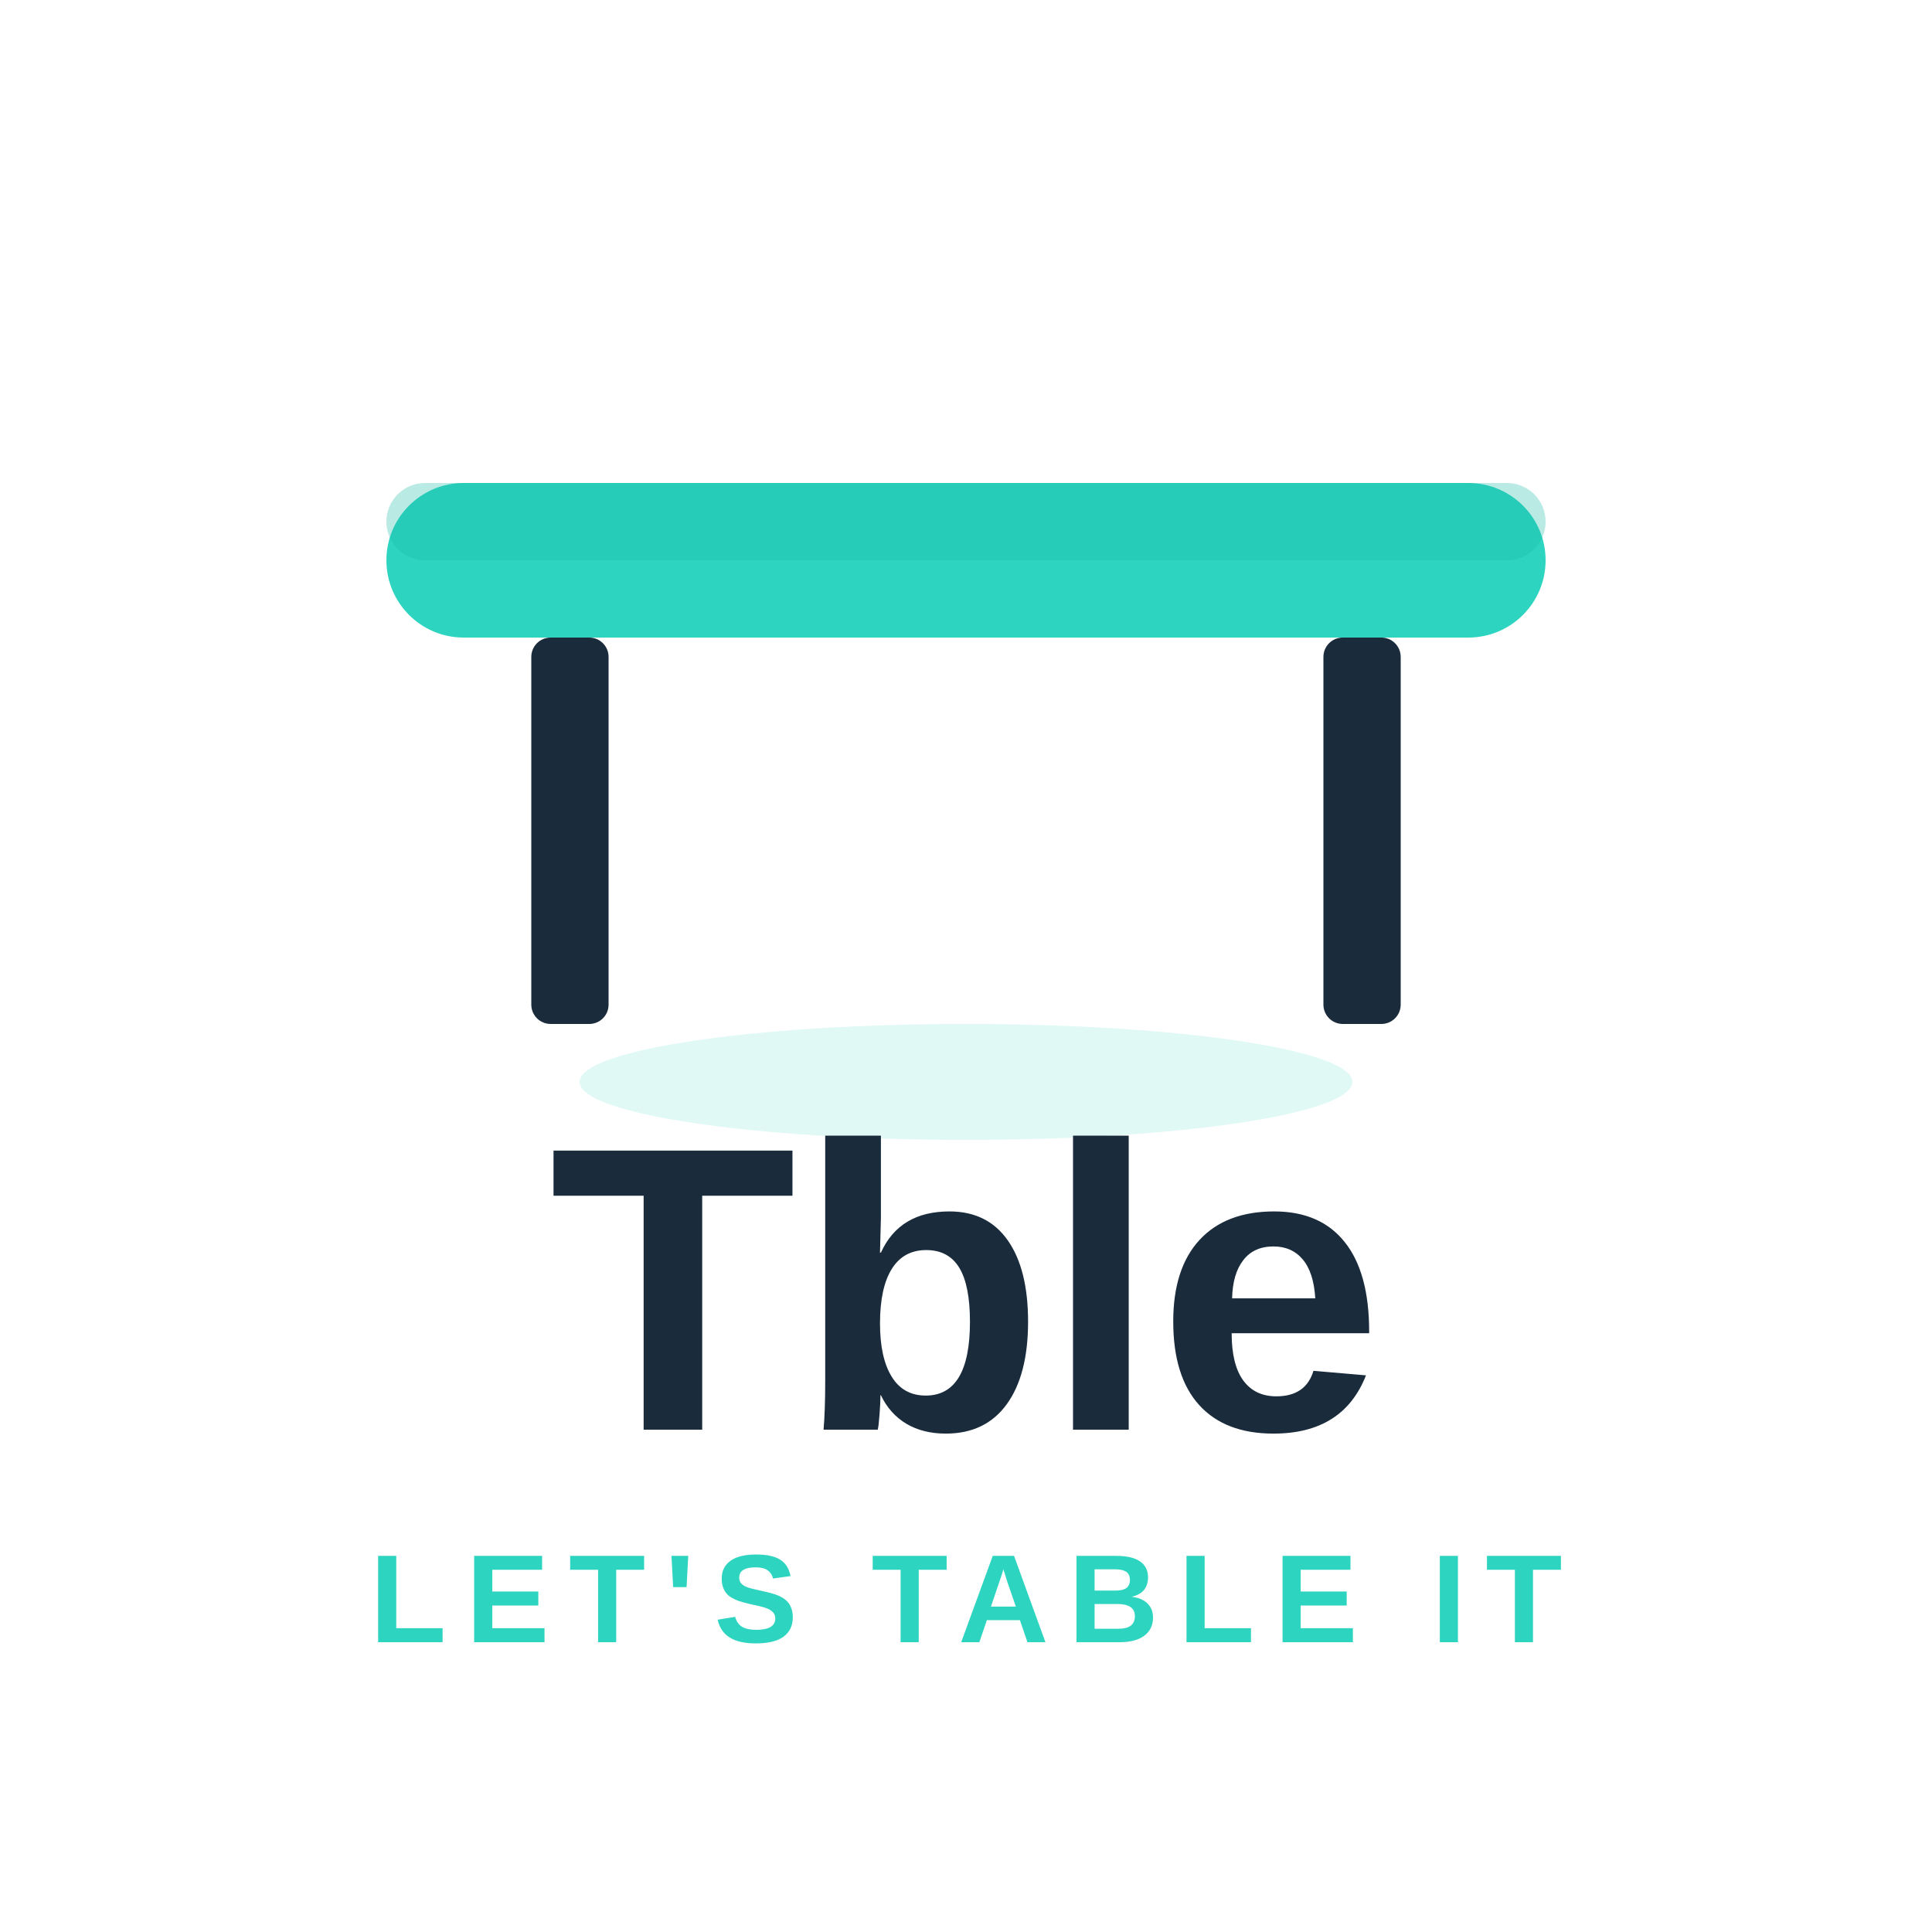
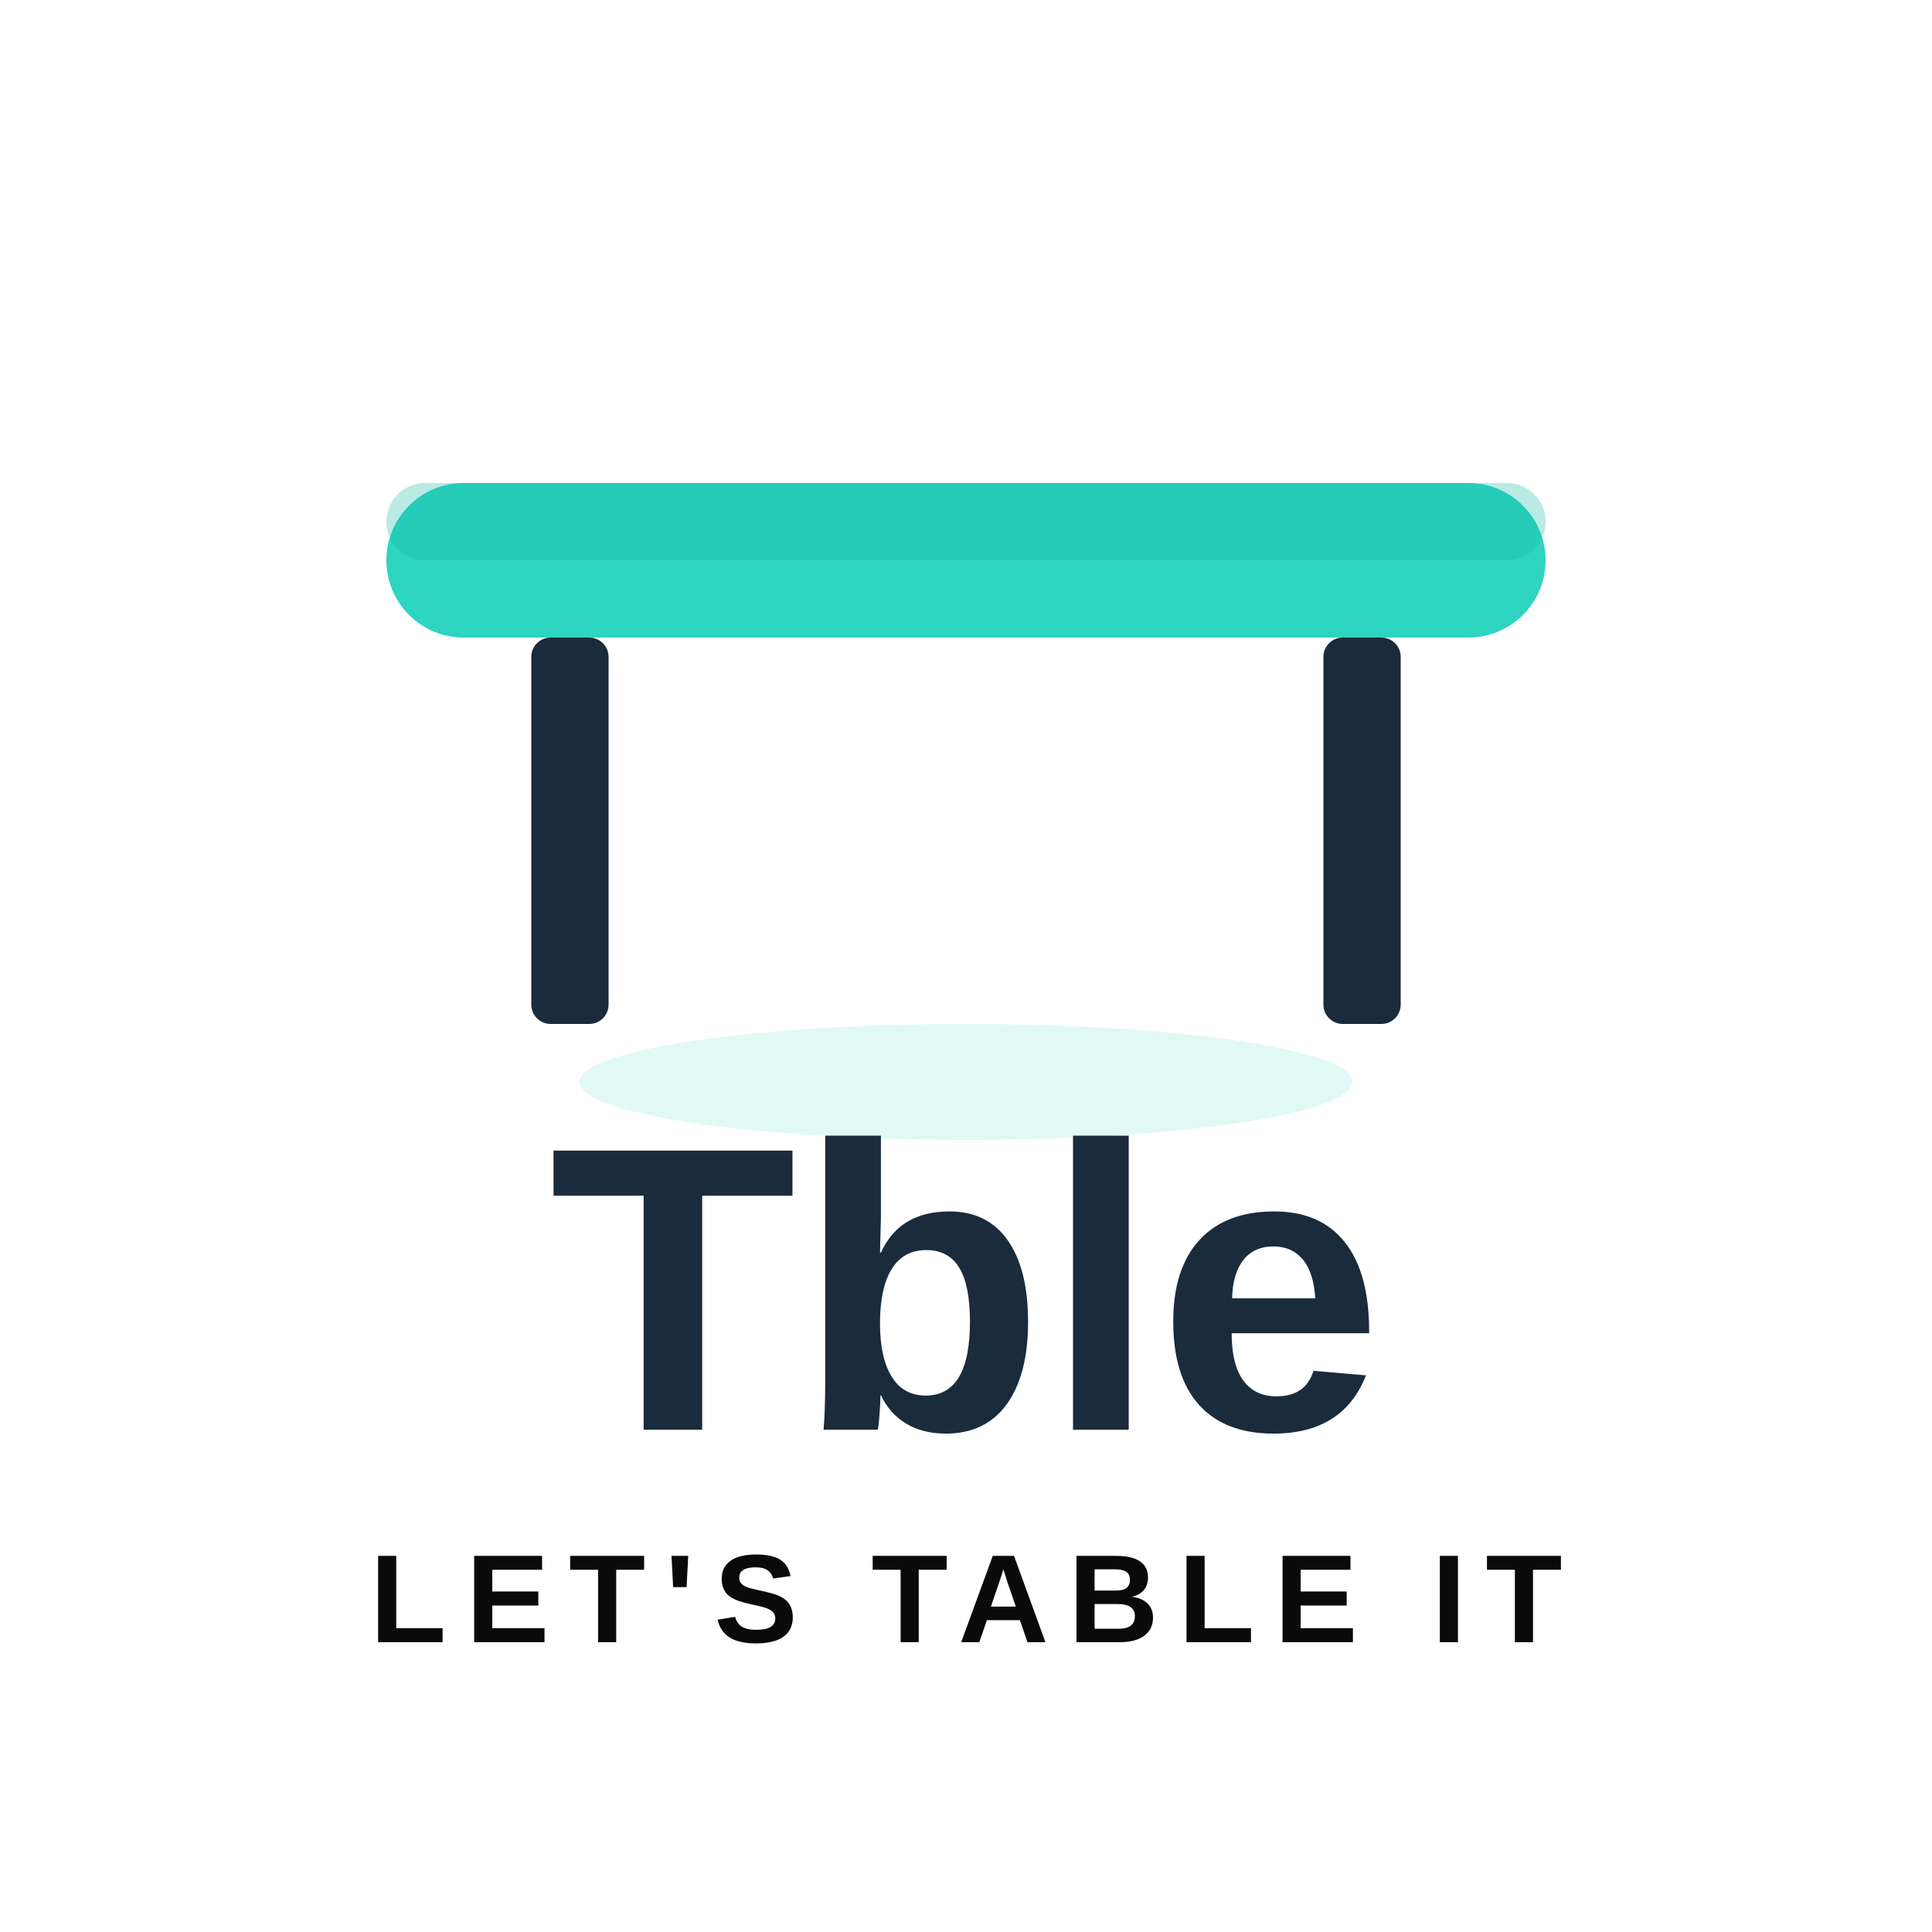
<svg xmlns="http://www.w3.org/2000/svg" viewBox="0 0 200 200" fill="none">
  <rect x="40" y="50" width="120" height="16" rx="8" fill="#2DD4BF" />
  <rect x="40" y="50" width="120" height="8" rx="4" fill="#14B8A6" opacity="0.3" />
  <rect x="55" y="66" width="8" height="40" rx="2" fill="#1a2b3c" />
  <rect x="137" y="66" width="8" height="40" rx="2" fill="#1a2b3c" />
  <ellipse cx="100" cy="112" rx="40" ry="6" fill="#2DD4BF" opacity="0.15" />
  <text x="100" y="148" text-anchor="middle" font-family="Arial, Helvetica, sans-serif" font-weight="800" font-size="42" fill="#1a2b3c">Tble</text>
-   <text x="100" y="170" text-anchor="middle" font-family="Arial, Helvetica, sans-serif" font-weight="700" font-size="13" letter-spacing="2" fill="#2DD4BF">LET'S TABLE IT</text>
+   <text x="100" y="170" text-anchor="middle" font-family="Arial, Helvetica, sans-serif" font-weight="700" font-size="13" letter-spacing="2" fill="#0A0A0A">LET'S TABLE IT</text>
</svg>
